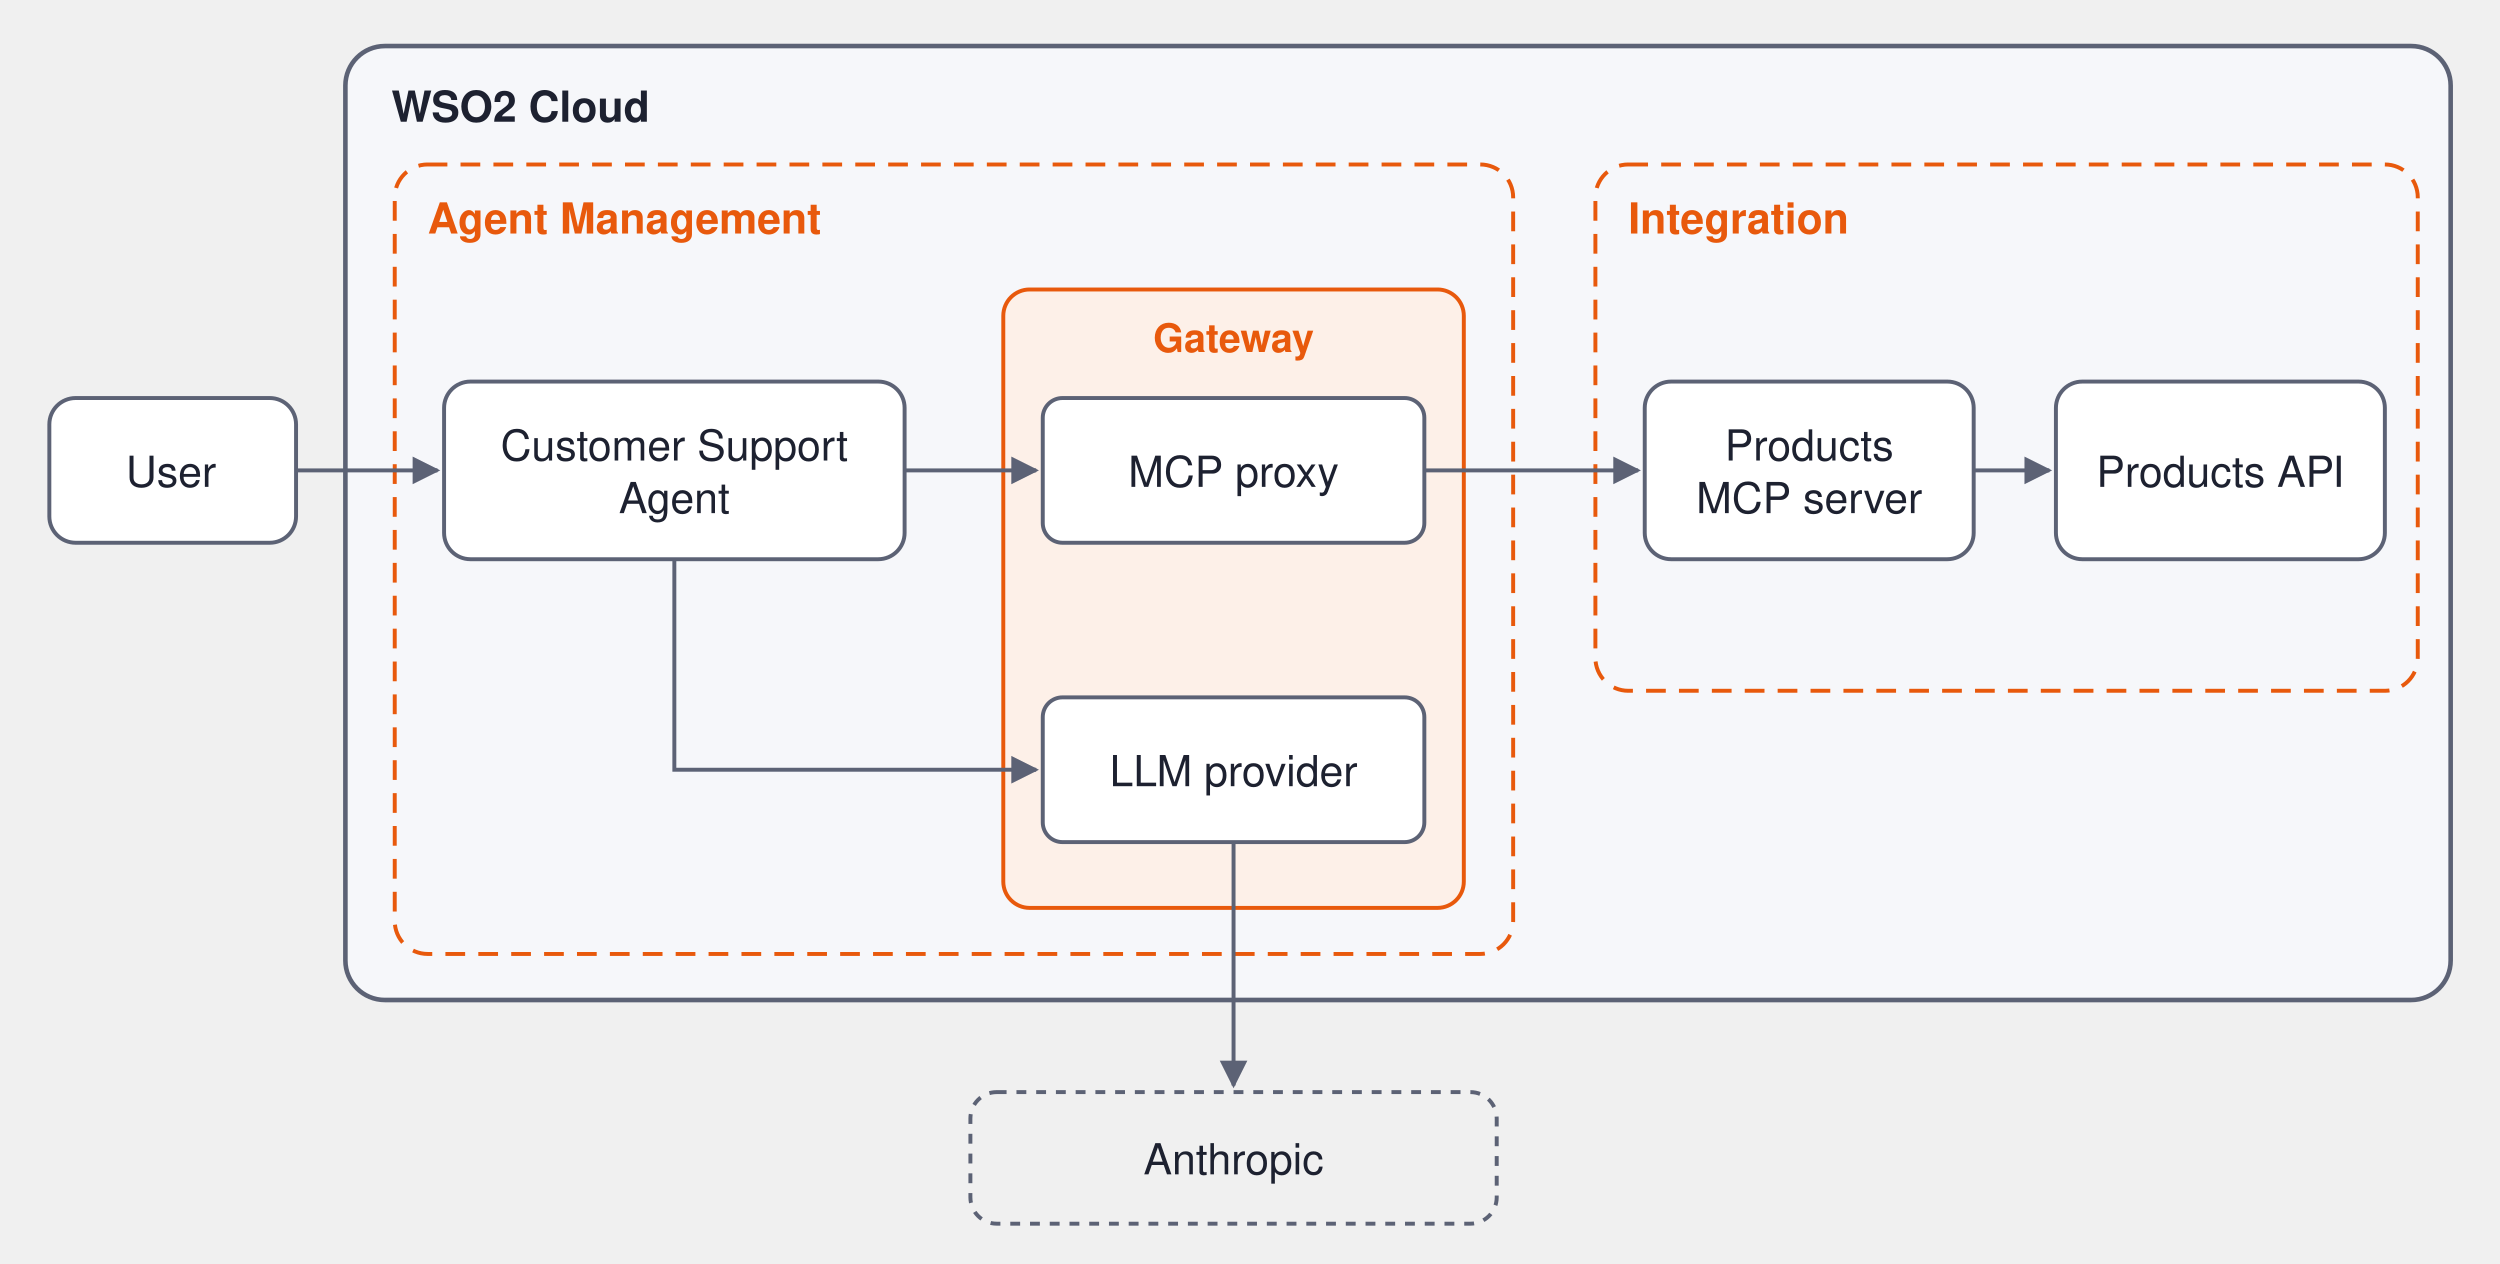
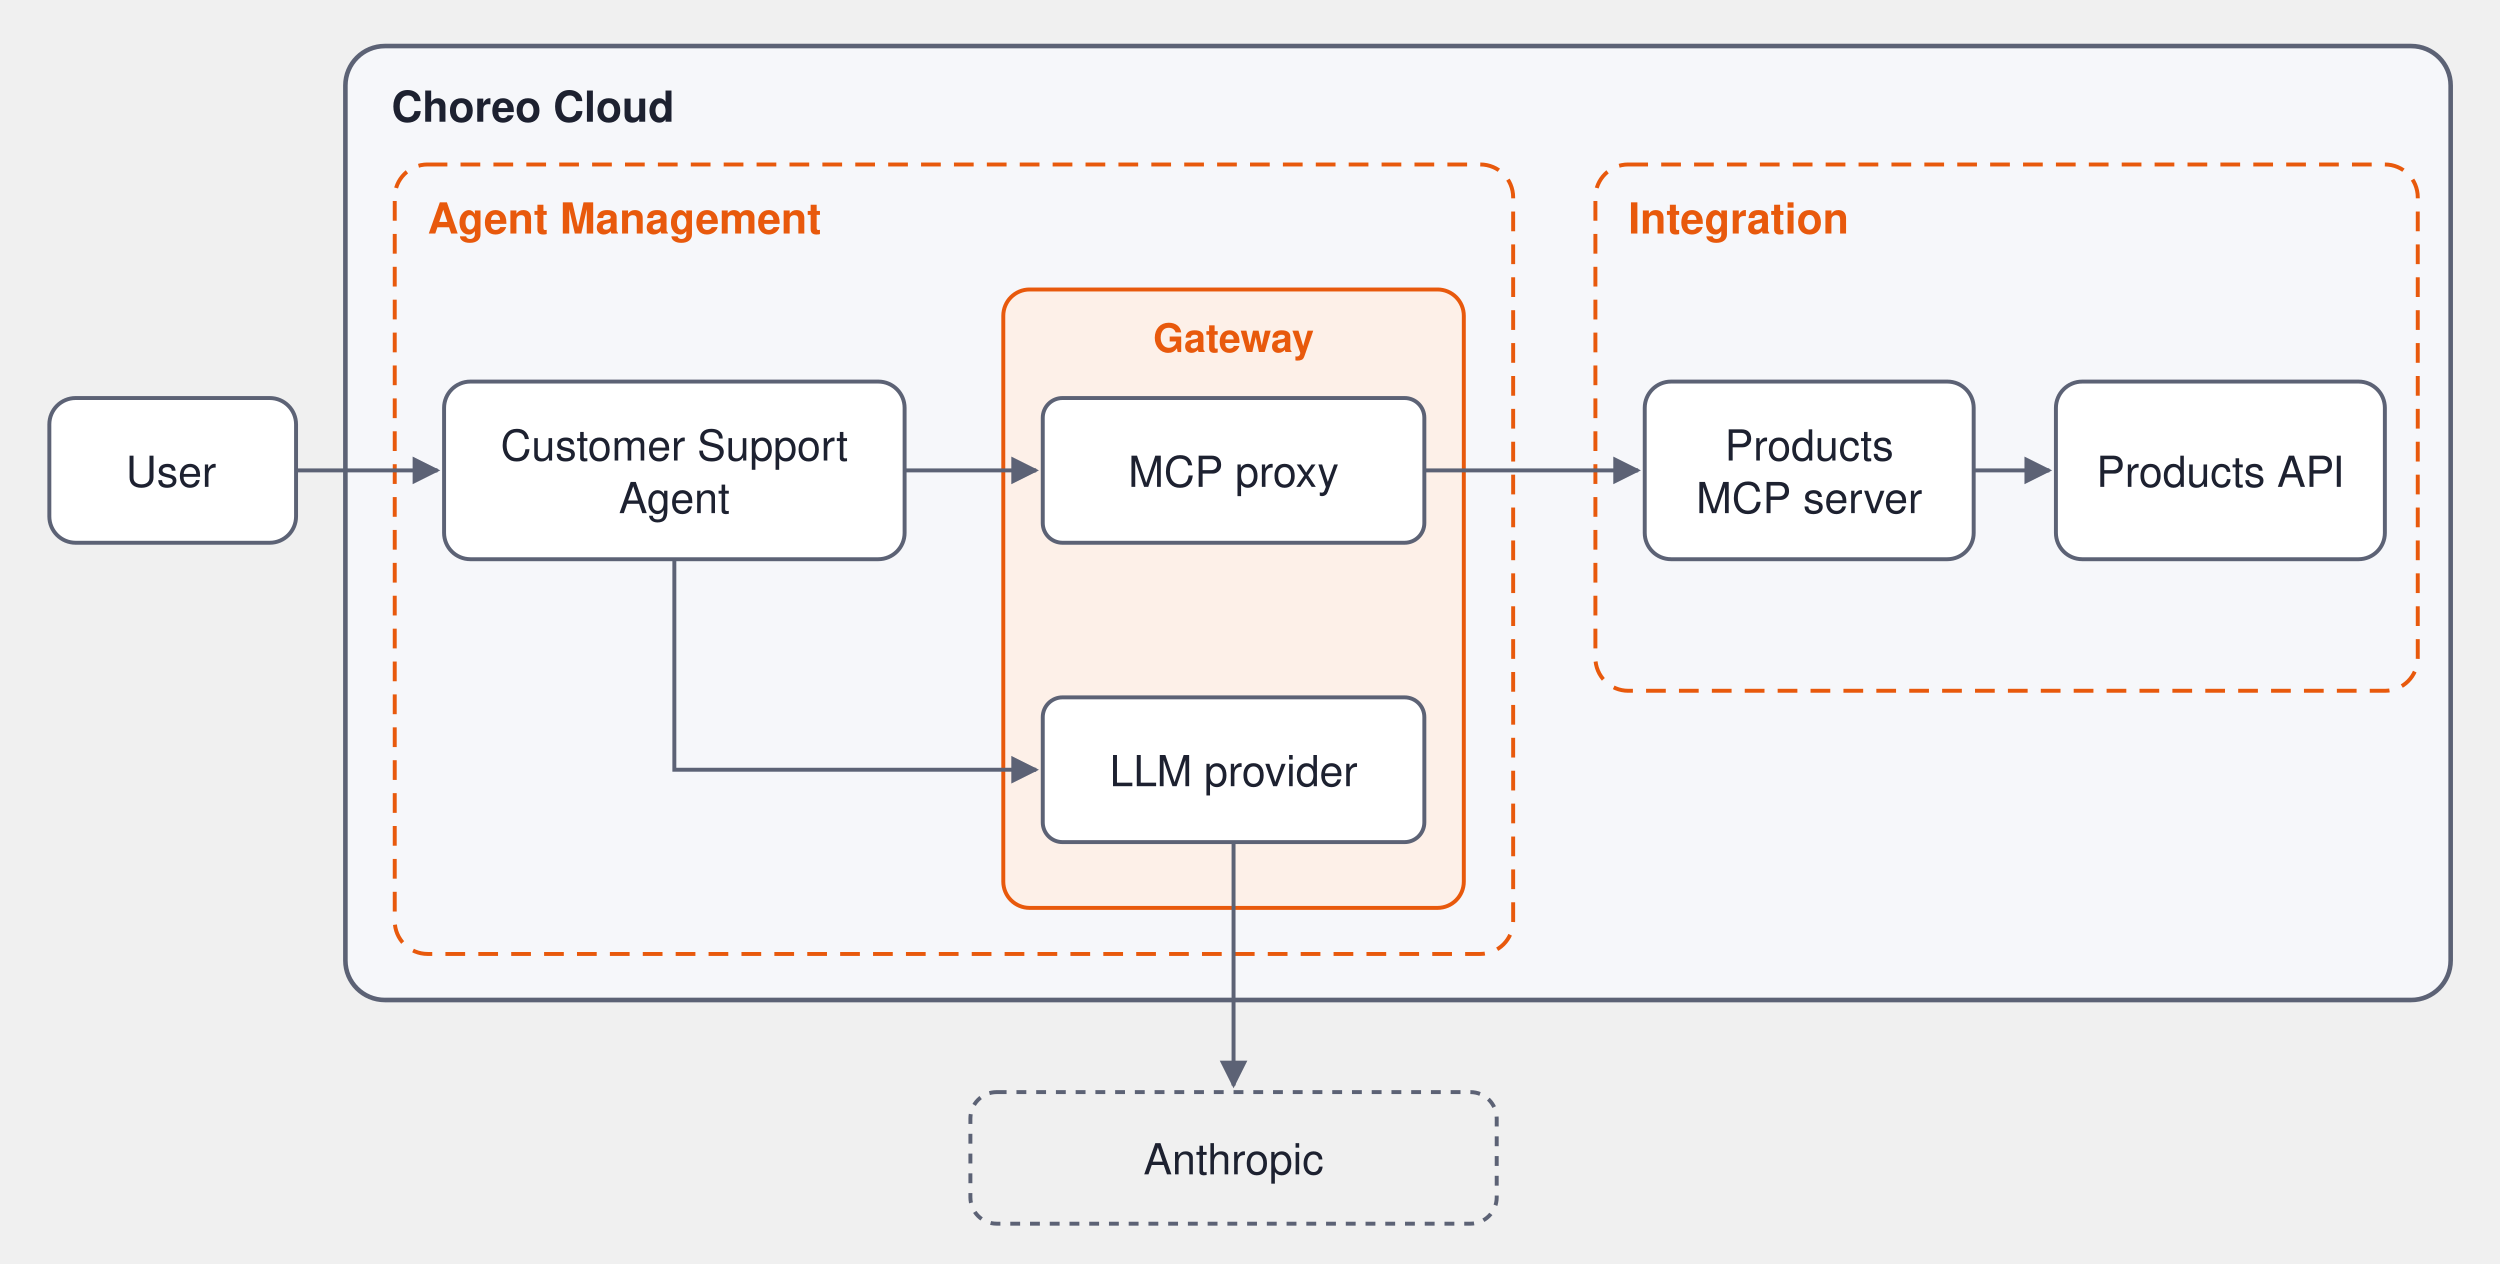
<svg xmlns="http://www.w3.org/2000/svg" viewBox="0 0 760 384" width="760" height="384" role="img" aria-labelledby="t d" font-family="-apple-system, BlinkMacSystemFont, 'Segoe UI', Helvetica, Arial, sans-serif" font-size="13">
  <style>
    .node{fill:#ffffff;stroke:#5c6275;stroke-width:1.2}
    .outside{fill:none;stroke:#5c6275;stroke-width:1.2;stroke-dasharray:3 3}
    .cloud{fill:#f6f7fa;stroke:#5c6275;stroke-width:1.4}
    .cloudName{fill:#1d2130;font-weight:700}
    .platform{fill:none;stroke:#e8590c;stroke-width:1.2;stroke-dasharray:6 4}
    .gateway{fill:#fdf0e8;stroke:#e8590c;stroke-width:1.2}
    .name{fill:#1d2130;text-anchor:middle}
    .where{fill:#e8590c;font-weight:600}
    .flow{fill:none;stroke:#5c6275;stroke-width:1.2}
    .head{fill:#5c6275}
  </style>
  <defs>
    <marker id="arrow" viewBox="0 0 10 10" refX="9" refY="5" markerWidth="7" markerHeight="7" orient="auto">
      <path class="head" d="M0,0 L10,5 L0,10 z" />
    </marker>
  </defs>
  <rect class="node" x="15" y="121" width="75" height="44" rx="8" />
  <rect class="cloud" x="105" y="14" width="640" height="290" rx="12" />
  <rect class="platform" x="120" y="50" width="340" height="240" rx="10" />
  <rect class="node" x="135" y="116" width="140" height="54" rx="8" />
  <rect class="gateway" x="305" y="88" width="140" height="188" rx="8" />
  <rect class="node" x="317" y="121" width="116" height="44" rx="6" />
  <rect class="node" x="317" y="212" width="116" height="44" rx="6" />
  <rect class="platform" x="485" y="50" width="250" height="160" rx="10" />
  <rect class="node" x="500" y="116" width="100" height="54" rx="8" />
  <rect class="node" x="625" y="116" width="100" height="54" rx="8" />
  <rect class="outside" x="295" y="332" width="160" height="40" rx="8" />
  <g class="name">
    <text x="52" y="148">User</text>
    <text x="205" y="140">Customer Support</text>
    <text x="205" y="156">Agent</text>
    <text x="375" y="148">MCP proxy</text>
    <text x="375" y="239">LLM provider</text>
    <text x="550" y="140">Products</text>
    <text x="550" y="156">MCP server</text>
    <text x="675" y="148">Products API</text>
    <text x="375" y="357">Anthropic</text>
  </g>
-   <text class="cloudName" x="119" y="37">WSO2 Cloud</text>
+   <text class="cloudName" x="119" y="37">Choreo Cloud</text>
  <text class="where" x="130" y="71">Agent Management</text>
  <text class="where" x="375" y="107" font-size="12" text-anchor="middle">Gateway</text>
  <text class="where" x="495" y="71">Integration</text>
  <g class="flow" marker-end="url(#arrow)">
    <line x1="90" y1="143" x2="133" y2="143" />
    <line x1="275" y1="143" x2="315" y2="143" />
    <path d="M205,170 L205,234 L315,234" />
    <line x1="433" y1="143" x2="498" y2="143" />
    <line x1="600" y1="143" x2="623" y2="143" />
    <line x1="375" y1="256" x2="375" y2="330" />
  </g>
</svg>
